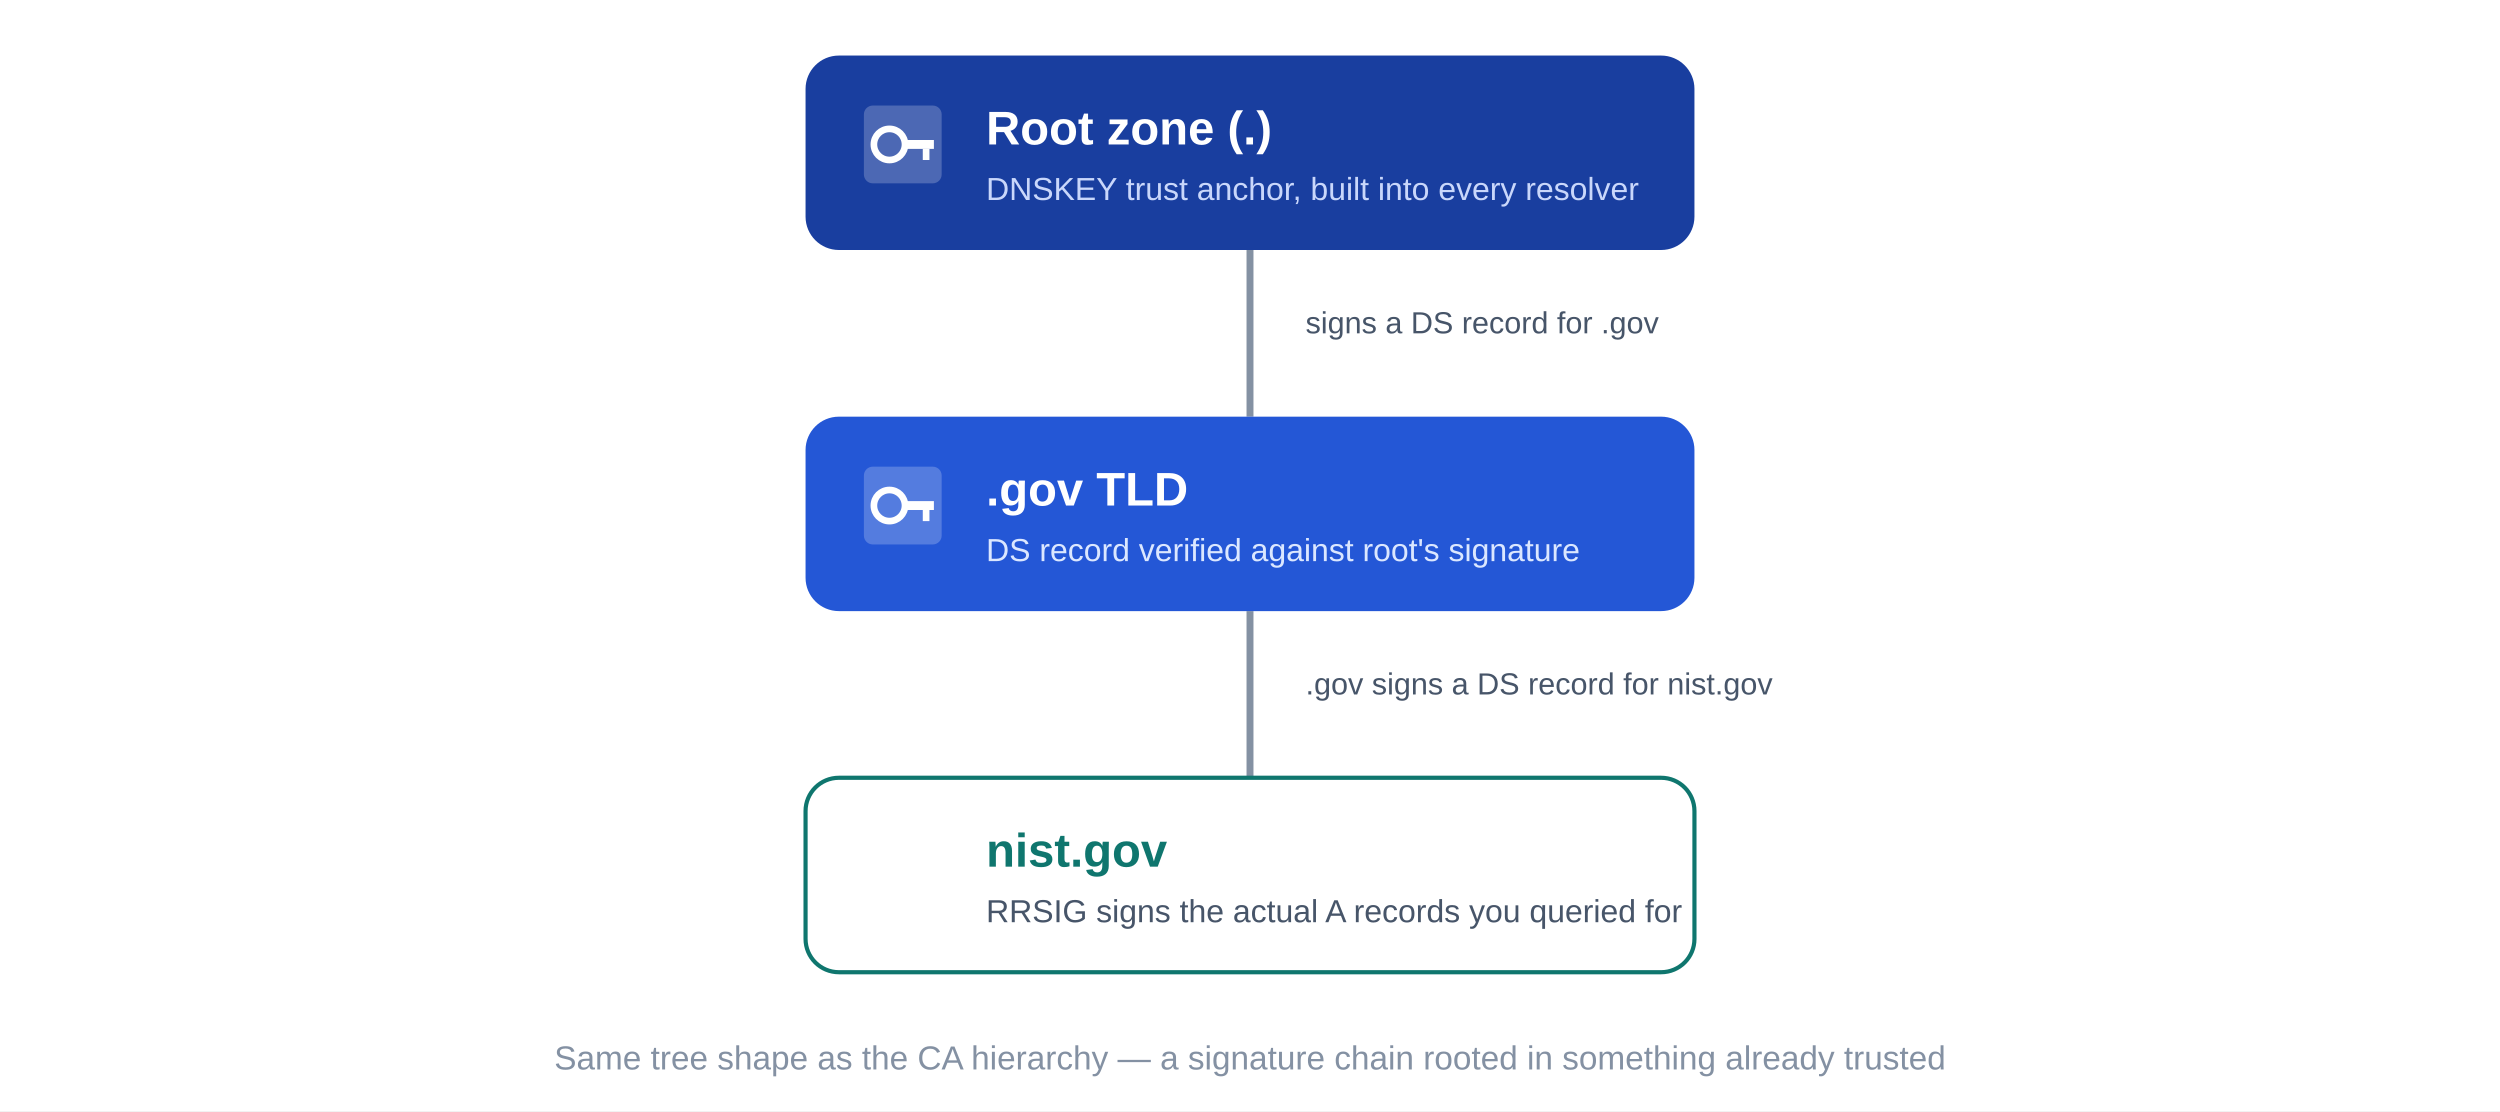
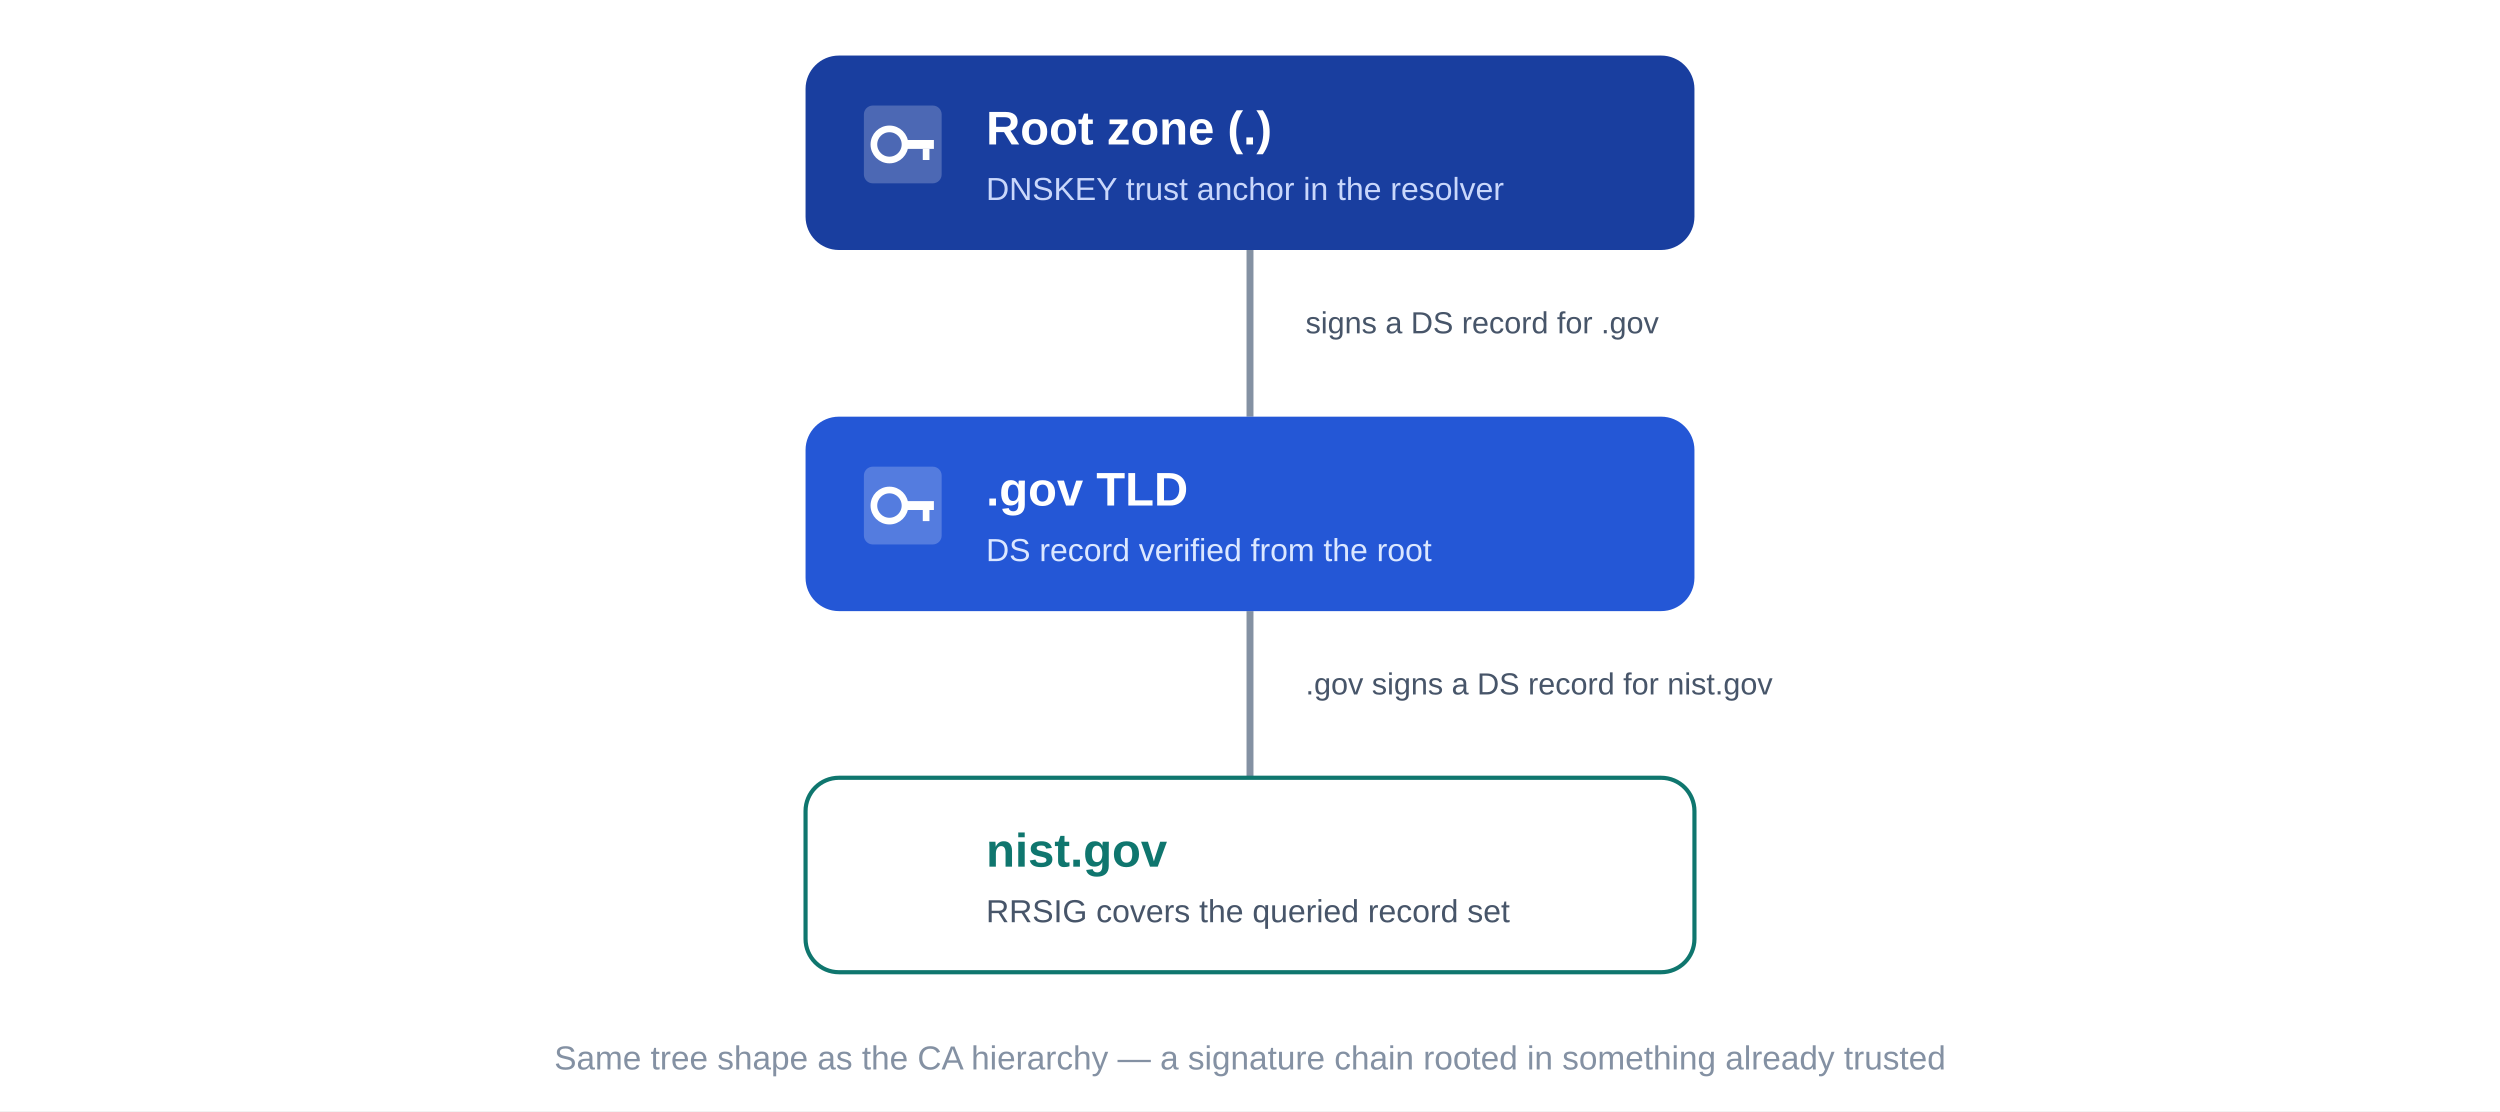
<svg xmlns="http://www.w3.org/2000/svg" viewBox="0 0 900 400" font-family="-apple-system,'Segoe UI',Arial,sans-serif">
  <rect x="0" y="0" width="900" height="400" fill="#ffffff" />
  <defs>
    <g id="icon-key">
      <rect x="15" y="15" width="70" height="70" rx="8" fill="#ffffff" fill-opacity="0.22" />
      <circle cx="38" cy="50" r="14" fill="none" stroke="#ffffff" stroke-width="6" />
      <rect x="50" y="46" width="28" height="8" fill="#ffffff" />
      <rect x="68" y="54" width="6" height="10" fill="#ffffff" />
    </g>
  </defs>
  <g stroke="#8491a3" stroke-width="2.5" fill="none">
    <line x1="450" y1="90" x2="450" y2="150" />
    <line x1="450" y1="220" x2="450" y2="280" />
  </g>
  <text x="470" y="120" font-size="11" fill="#475569">signs a DS record for .gov</text>
  <text x="470" y="250" font-size="11" fill="#475569">.gov signs a DS record for nist.gov</text>
  <rect x="290" y="20" width="320" height="70" rx="12" fill="#193e9f" />
  <use href="#icon-key" transform="translate(305,32) scale(0.4)" />
  <g fill="#ffffff" text-anchor="start">
    <text x="355" y="52" font-size="17" font-weight="700">Root zone (.)</text>
-     <text x="355" y="72" font-size="11.5" fill="#c9d7fb">DNSKEY trust anchor, built into every resolver</text>
+     <text x="355" y="72" font-size="11.5" fill="#c9d7fb">DNSKEY trust anchor in the resolver</text>
  </g>
  <rect x="290" y="150" width="320" height="70" rx="12" fill="#2457d6" />
  <use href="#icon-key" transform="translate(305,162) scale(0.4)" />
  <g fill="#ffffff" text-anchor="start">
    <text x="355" y="182" font-size="17" font-weight="700">.gov TLD</text>
-     <text x="355" y="202" font-size="11.5" fill="#dbe7ff">DS record verified against root's signature</text>
+     <text x="355" y="202" font-size="11.5" fill="#dbe7ff">DS record verified from the root</text>
  </g>
  <rect x="290" y="280" width="320" height="70" rx="12" fill="#ffffff" stroke="#0f766e" stroke-width="1.5" />
  <use href="#icon-key" transform="translate(305,292) scale(0.4)" fill="#0f766e" />
  <g fill="#111827" text-anchor="start">
    <text x="355" y="312" font-size="17" font-weight="700" fill="#0f766e">nist.gov</text>
-     <text x="355" y="332" font-size="11.5" fill="#475569">RRSIG signs the actual A records you queried for</text>
+     <text x="355" y="332" font-size="11.5" fill="#475569">RRSIG covers the queried record set</text>
  </g>
  <text x="450" y="385" font-size="12" fill="#8491a3" text-anchor="middle">Same tree shape as the CA hierarchy — a signature chain rooted in something already trusted</text>
</svg>
